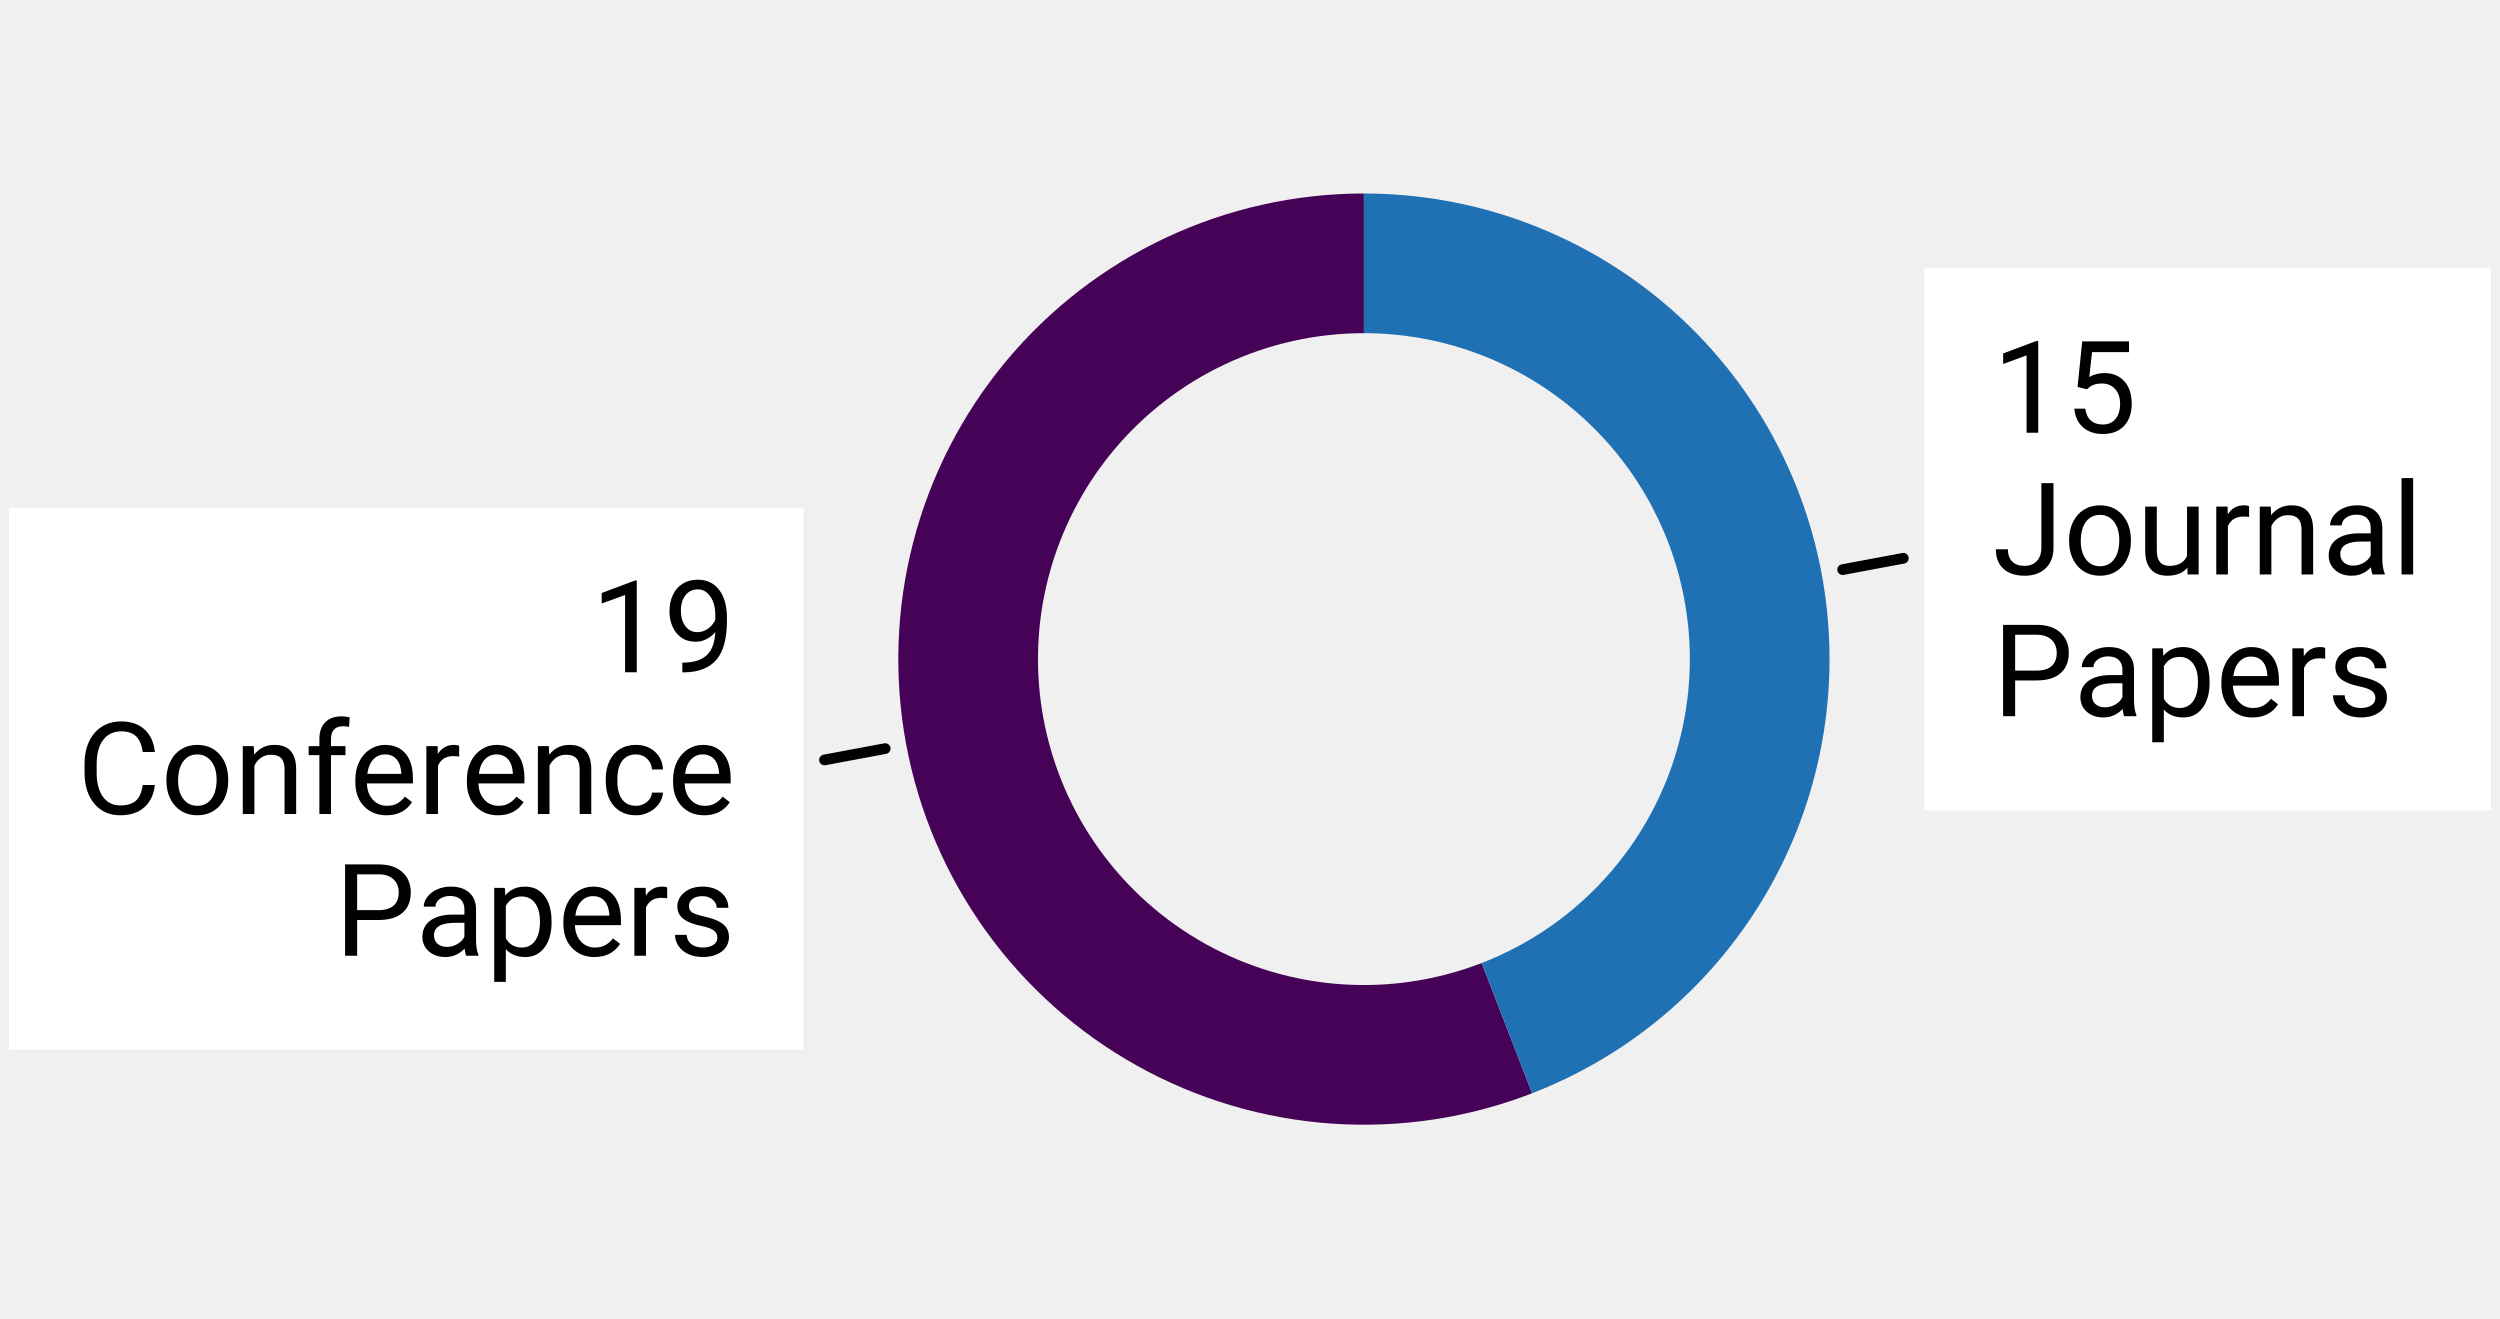
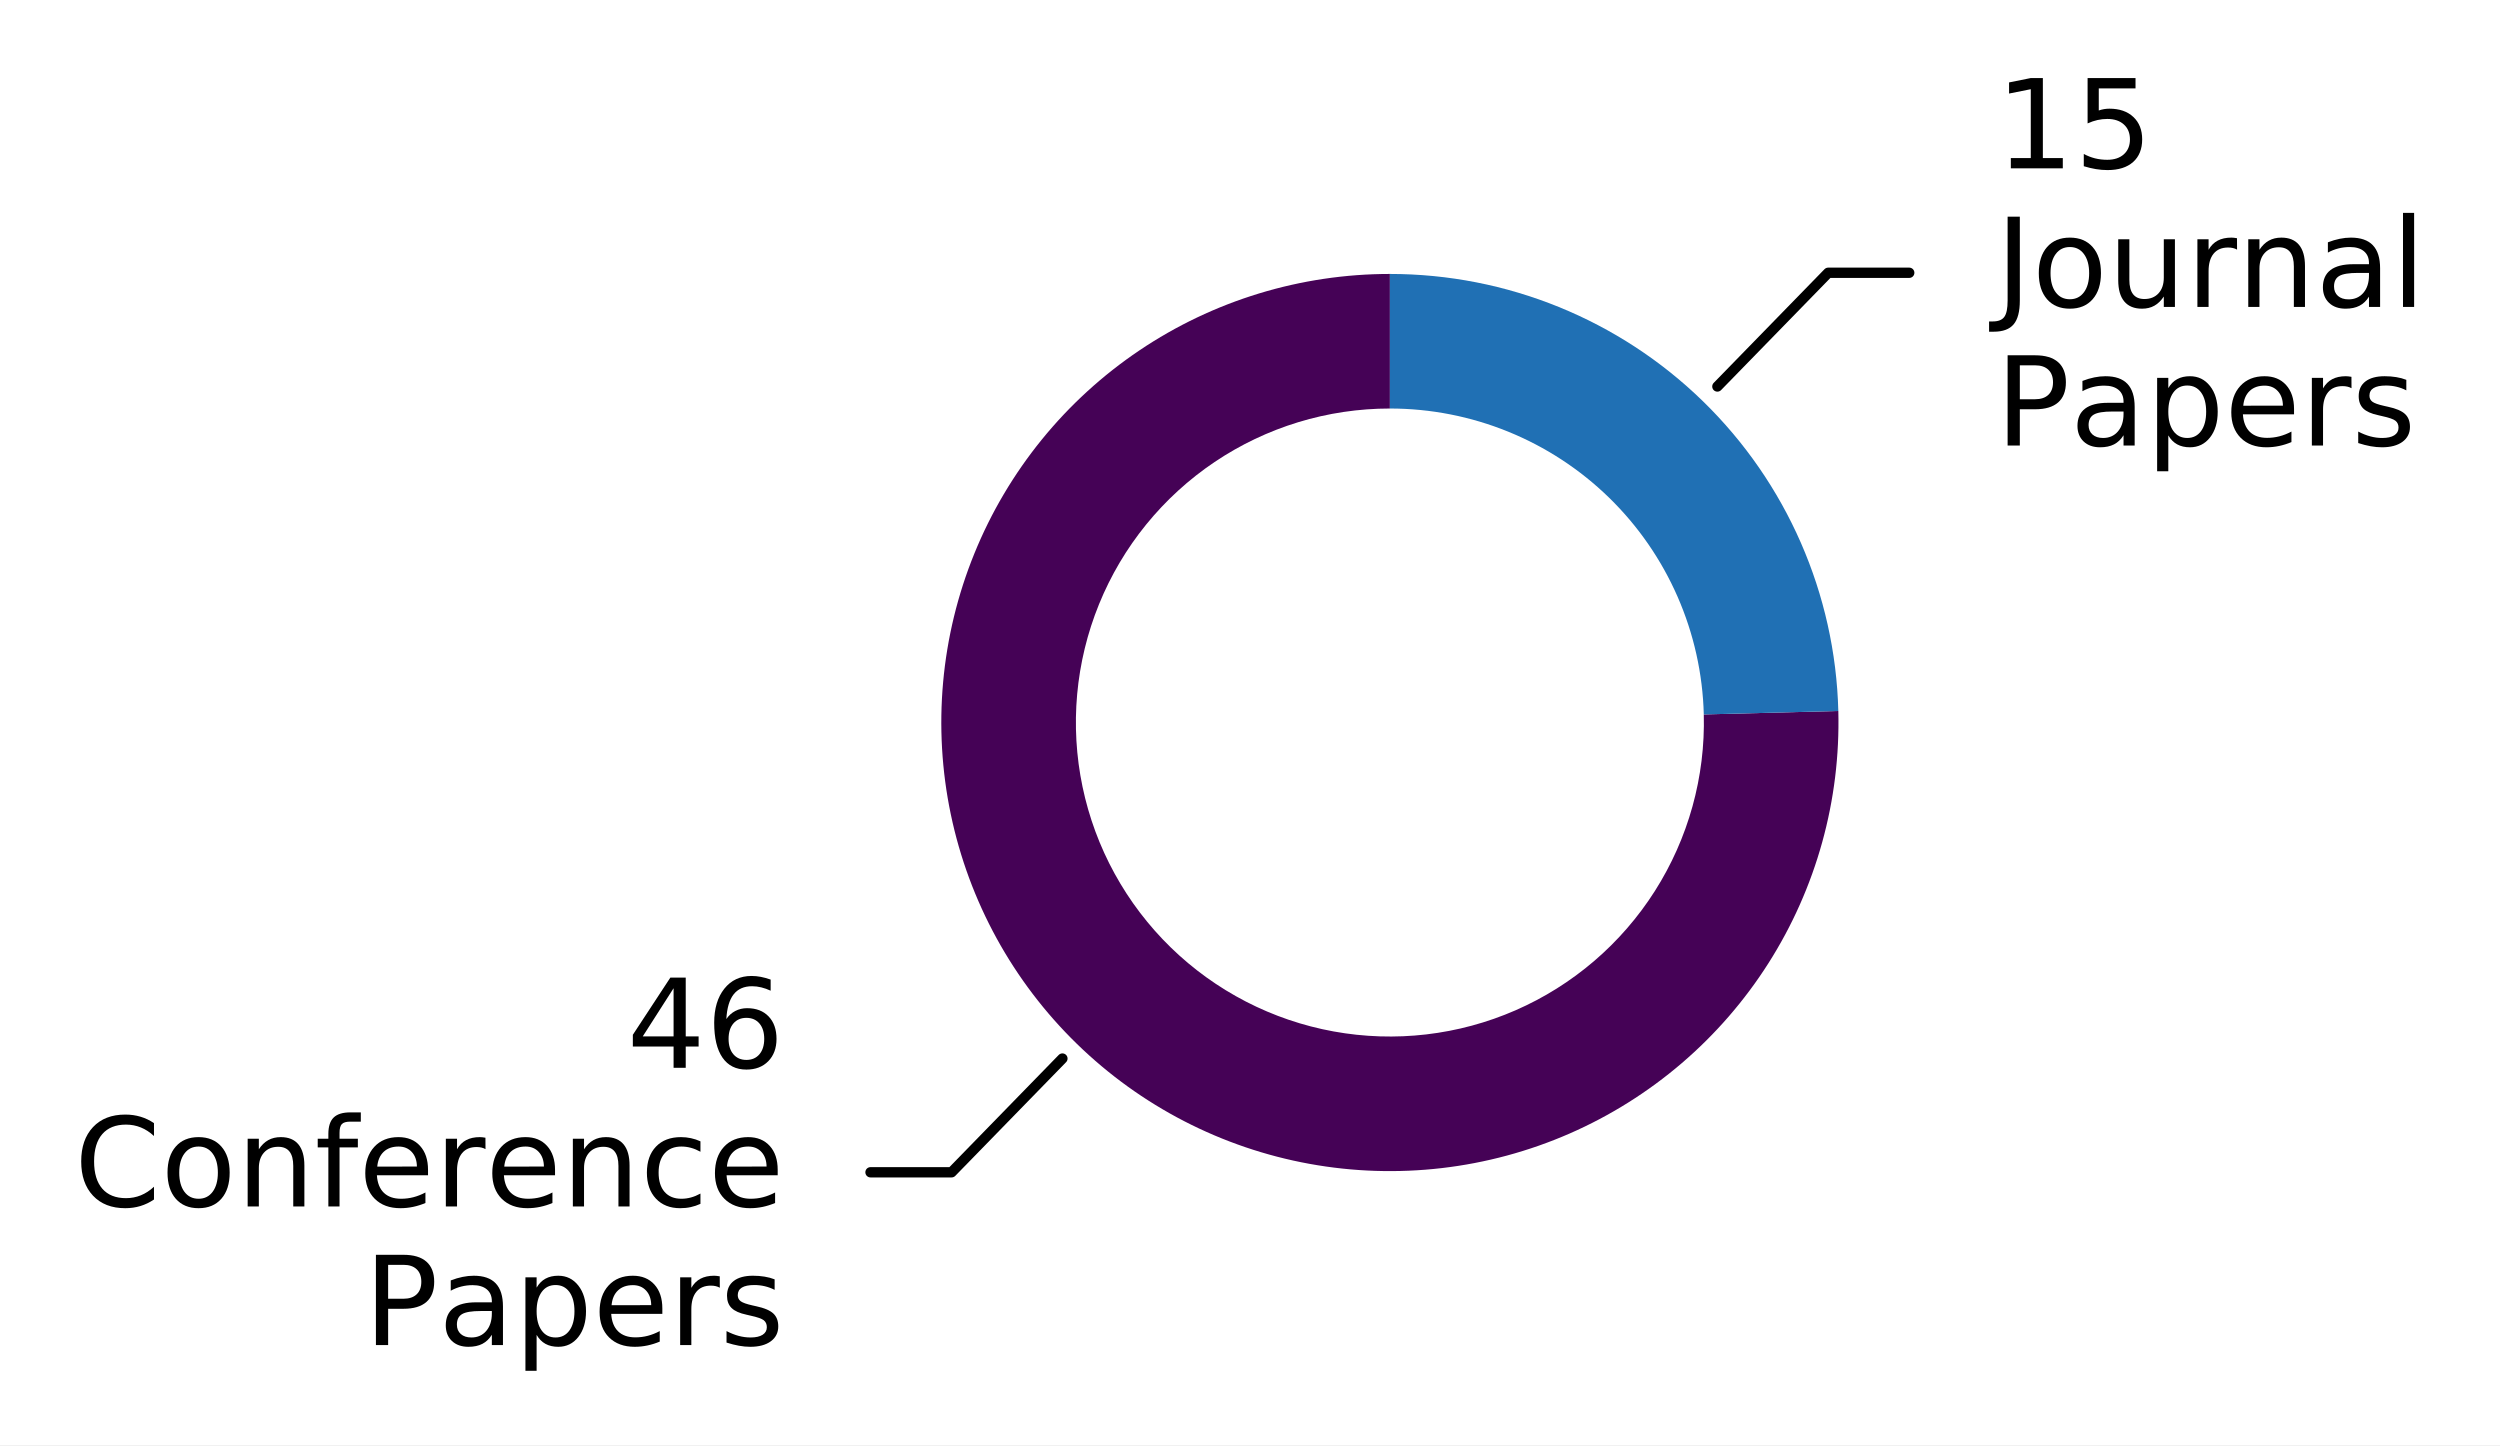
- <svg xmlns="http://www.w3.org/2000/svg" xmlns:xlink="http://www.w3.org/1999/xlink" height="123.12pt" version="1.1" viewBox="0 0 233.497 123.12" width="233.497pt">
+ <svg xmlns="http://www.w3.org/2000/svg" xmlns:xlink="http://www.w3.org/1999/xlink" height="140.092pt" version="1.1" viewBox="0 0 242.364 140.092" width="242.364pt">
  <defs>
-     <style type="text/css">*{stroke-linecap:butt;stroke-linejoin:round;}</style>
+     <style type="text/css">
+ *{stroke-linecap:butt;stroke-linejoin:round;}
+   </style>
  </defs>
  <g id="figure_1">
    <g id="patch_1">
-       <path d="M 0 123.12  L 233.497 123.12  L 233.497 0  L 0 0  z " style="fill:none;" />
+       <path d="M 0 140.092  L 242.364 140.092  L 242.364 0  L 0 0  z " style="fill:#ffffff;" />
    </g>
    <g id="axes_1">
      <g id="patch_2">
-         <path d="M 77.007 70.978  L 82.676 69.918  " style="fill:none;stroke:#000000;stroke-linecap:round;" />
+         <path d="M 84.392 113.648  L 92.251 113.648  L 102.996 102.622  " style="fill:none;stroke:#000000;stroke-linecap:round;" />
      </g>
      <g id="text_1">
        <g id="patch_3">
-           <path d="M 1.2 97.704  L 74.679 97.704  L 74.679 47.791  L 1.2 47.791  z " style="fill:#ffffff;stroke:#ffffff;stroke-linejoin:miter;stroke-width:0.72;" />
+           <path d="M 1.2 138.892  L 82.035 138.892  L 82.035 88.403  L 1.2 88.403  z " style="fill:#ffffff;stroke:#ffffff;stroke-linejoin:miter;stroke-width:0.72;" />
        </g>
-         <g transform="translate(55.20188 62.79101)scale(0.12 -0.12)">
-           <defs>
-             <path d="M 35.594 0  L 26.516 0  L 26.516 60.203  L 8.297 53.516  L 8.297 61.719  L 34.188 71.438  L 35.594 71.438  z " id="Roboto-Regular-49" />
-             <path d="M 40.531 31.25  Q 37.703 27.875 33.766 25.828  Q 29.828 23.781 25.141 23.781  Q 19 23.781 14.422 26.797  Q 9.859 29.828 7.375 35.328  Q 4.891 40.828 4.891 47.469  Q 4.891 54.594 7.594 60.297  Q 10.297 66.016 15.281 69.047  Q 20.266 72.078 26.906 72.078  Q 37.453 72.078 43.531 64.188  Q 49.609 56.297 49.609 42.672  L 49.609 40.047  Q 49.609 19.281 41.406 9.734  Q 33.203 0.203 16.656 -0.047  L 14.891 -0.047  L 14.891 7.562  L 16.797 7.562  Q 27.984 7.766 33.984 13.406  Q 39.984 19.047 40.531 31.25  z M 26.609 31.25  Q 31.156 31.25 34.984 34.031  Q 38.812 36.812 40.578 40.922  L 40.578 44.531  Q 40.578 53.422 36.719 58.984  Q 32.859 64.547 26.953 64.547  Q 21 64.547 17.375 59.984  Q 13.766 55.422 13.766 47.953  Q 13.766 40.672 17.25 35.953  Q 20.75 31.25 26.609 31.25  z " id="Roboto-Regular-57" />
-           </defs>
-           <use xlink:href="#Roboto-Regular-49" />
-           <use x="56.152" xlink:href="#Roboto-Regular-57" />
+         <defs>
+           <path d="M 37.797 64.312  L 12.891 25.391  L 37.797 25.391  z M 35.203 72.906  L 47.609 72.906  L 47.609 25.391  L 58.016 25.391  L 58.016 17.188  L 47.609 17.188  L 47.609 0  L 37.797 0  L 37.797 17.188  L 4.891 17.188  L 4.891 26.703  z " id="DejaVuSans-52" />
+           <path d="M 33.016 40.375  Q 26.375 40.375 22.484 35.828  Q 18.609 31.297 18.609 23.391  Q 18.609 15.531 22.484 10.953  Q 26.375 6.391 33.016 6.391  Q 39.656 6.391 43.531 10.953  Q 47.406 15.531 47.406 23.391  Q 47.406 31.297 43.531 35.828  Q 39.656 40.375 33.016 40.375  z M 52.594 71.297  L 52.594 62.312  Q 48.875 64.062 45.094 64.984  Q 41.312 65.922 37.594 65.922  Q 27.828 65.922 22.672 59.328  Q 17.531 52.734 16.797 39.406  Q 19.672 43.656 24.016 45.922  Q 28.375 48.188 33.594 48.188  Q 44.578 48.188 50.953 41.516  Q 57.328 34.859 57.328 23.391  Q 57.328 12.156 50.688 5.359  Q 44.047 -1.422 33.016 -1.422  Q 20.359 -1.422 13.672 8.266  Q 6.984 17.969 6.984 36.375  Q 6.984 53.656 15.188 63.938  Q 23.391 74.219 37.203 74.219  Q 40.922 74.219 44.703 73.484  Q 48.484 72.75 52.594 71.297  z " id="DejaVuSans-54" />
+         </defs>
+         <g transform="translate(60.765 103.5214)scale(0.12 -0.12)">
+           <use xlink:href="#DejaVuSans-52" />
+           <use x="63.623" xlink:href="#DejaVuSans-54" />
        </g>
-         <g transform="translate(7.2 76.02851)scale(0.12 -0.12)">
-           <defs>
-             <path d="M 60.547 22.562  Q 59.234 11.281 52.219 5.141  Q 45.219 -0.984 33.594 -0.984  Q 21 -0.984 13.406 8.047  Q 5.812 17.094 5.812 32.234  L 5.812 39.062  Q 5.812 48.969 9.344 56.484  Q 12.891 64.016 19.375 68.047  Q 25.875 72.078 34.422 72.078  Q 45.75 72.078 52.578 65.75  Q 59.422 59.422 60.547 48.25  L 51.125 48.25  Q 49.906 56.734 45.828 60.547  Q 41.75 64.359 34.422 64.359  Q 25.438 64.359 20.328 57.719  Q 15.234 51.078 15.234 38.812  L 15.234 31.938  Q 15.234 20.359 20.062 13.516  Q 24.906 6.688 33.594 6.688  Q 41.406 6.688 45.578 10.219  Q 49.75 13.766 51.125 22.562  z " id="Roboto-Regular-67" />
-             <path d="M 4.438 26.906  Q 4.438 34.672 7.484 40.875  Q 10.547 47.078 15.984 50.438  Q 21.438 53.812 28.422 53.812  Q 39.203 53.812 45.875 46.344  Q 52.547 38.875 52.547 26.469  L 52.547 25.828  Q 52.547 18.109 49.578 11.984  Q 46.625 5.859 41.125 2.438  Q 35.641 -0.984 28.516 -0.984  Q 17.781 -0.984 11.109 6.484  Q 4.438 13.969 4.438 26.266  z M 13.531 25.828  Q 13.531 17.047 17.609 11.719  Q 21.688 6.391 28.516 6.391  Q 35.406 6.391 39.453 11.781  Q 43.5 17.188 43.5 26.906  Q 43.5 35.594 39.375 40.984  Q 35.25 46.391 28.422 46.391  Q 21.734 46.391 17.625 41.062  Q 13.531 35.75 13.531 25.828  z " id="Roboto-Regular-111" />
-             <path d="M 15.375 52.828  L 15.672 46.188  Q 21.734 53.812 31.5 53.812  Q 48.25 53.812 48.391 34.906  L 48.391 0  L 39.359 0  L 39.359 34.969  Q 39.312 40.672 36.75 43.406  Q 34.188 46.141 28.766 46.141  Q 24.359 46.141 21.031 43.797  Q 17.719 41.453 15.875 37.641  L 15.875 0  L 6.844 0  L 6.844 52.828  z " id="Roboto-Regular-110" />
-             <path d="M 11.281 0  L 11.281 45.844  L 2.938 45.844  L 2.938 52.828  L 11.281 52.828  L 11.281 58.25  Q 11.281 66.75 15.812 71.391  Q 20.359 76.031 28.656 76.031  Q 31.781 76.031 34.859 75.203  L 34.375 67.875  Q 32.078 68.312 29.5 68.312  Q 25.094 68.312 22.703 65.75  Q 20.312 63.188 20.312 58.406  L 20.312 52.828  L 31.594 52.828  L 31.594 45.844  L 20.312 45.844  L 20.312 0  z " id="Roboto-Regular-102" />
-             <path d="M 28.766 -0.984  Q 18.016 -0.984 11.281 6.078  Q 4.547 13.141 4.547 24.953  L 4.547 26.609  Q 4.547 34.469 7.547 40.641  Q 10.547 46.828 15.938 50.312  Q 21.344 53.812 27.641 53.812  Q 37.938 53.812 43.641 47.016  Q 49.359 40.234 49.359 27.594  L 49.359 23.828  L 13.578 23.828  Q 13.766 16.016 18.141 11.203  Q 22.516 6.391 29.25 6.391  Q 34.031 6.391 37.344 8.344  Q 40.672 10.297 43.172 13.531  L 48.688 9.234  Q 42.047 -0.984 28.766 -0.984  z M 27.641 46.391  Q 22.172 46.391 18.453 42.406  Q 14.75 38.422 13.875 31.25  L 40.328 31.25  L 40.328 31.938  Q 39.938 38.812 36.609 42.594  Q 33.297 46.391 27.641 46.391  z " id="Roboto-Regular-101" />
-             <path d="M 32.375 44.734  Q 30.328 45.062 27.938 45.062  Q 19.047 45.062 15.875 37.5  L 15.875 0  L 6.844 0  L 6.844 52.828  L 15.625 52.828  L 15.766 46.734  Q 20.219 53.812 28.375 53.812  Q 31 53.812 32.375 53.125  z " id="Roboto-Regular-114" />
-             <path d="M 28.031 6.391  Q 32.859 6.391 36.469 9.312  Q 40.094 12.25 40.484 16.656  L 49.031 16.656  Q 48.781 12.109 45.891 8  Q 43.016 3.906 38.203 1.453  Q 33.406 -0.984 28.031 -0.984  Q 17.234 -0.984 10.859 6.219  Q 4.5 13.422 4.5 25.922  L 4.5 27.438  Q 4.5 35.156 7.328 41.156  Q 10.156 47.172 15.453 50.484  Q 20.75 53.812 27.984 53.812  Q 36.859 53.812 42.75 48.484  Q 48.641 43.172 49.031 34.672  L 40.484 34.672  Q 40.094 39.797 36.594 43.094  Q 33.109 46.391 27.984 46.391  Q 21.094 46.391 17.312 41.422  Q 13.531 36.469 13.531 27.094  L 13.531 25.391  Q 13.531 16.266 17.281 11.328  Q 21.047 6.391 28.031 6.391  z " id="Roboto-Regular-99" />
-           </defs>
-           <use xlink:href="#Roboto-Regular-67" />
-           <use x="65.088" xlink:href="#Roboto-Regular-111" />
-           <use x="122.119" xlink:href="#Roboto-Regular-110" />
-           <use x="177.295" xlink:href="#Roboto-Regular-102" />
-           <use x="212.012" xlink:href="#Roboto-Regular-101" />
-           <use x="264.99" xlink:href="#Roboto-Regular-114" />
-           <use x="298.828" xlink:href="#Roboto-Regular-101" />
-           <use x="351.807" xlink:href="#Roboto-Regular-110" />
-           <use x="406.982" xlink:href="#Roboto-Regular-99" />
-           <use x="459.326" xlink:href="#Roboto-Regular-101" />
+         <defs>
+           <path d="M 64.406 67.281  L 64.406 56.891  Q 59.422 61.531 53.781 63.812  Q 48.141 66.109 41.797 66.109  Q 29.297 66.109 22.656 58.469  Q 16.016 50.828 16.016 36.375  Q 16.016 21.969 22.656 14.328  Q 29.297 6.688 41.797 6.688  Q 48.141 6.688 53.781 8.984  Q 59.422 11.281 64.406 15.922  L 64.406 5.609  Q 59.234 2.094 53.438 0.328  Q 47.656 -1.422 41.219 -1.422  Q 24.656 -1.422 15.125 8.703  Q 5.609 18.844 5.609 36.375  Q 5.609 53.953 15.125 64.078  Q 24.656 74.219 41.219 74.219  Q 47.75 74.219 53.531 72.484  Q 59.328 70.75 64.406 67.281  z " id="DejaVuSans-67" />
+           <path d="M 30.609 48.391  Q 23.391 48.391 19.188 42.75  Q 14.984 37.109 14.984 27.297  Q 14.984 17.484 19.156 11.844  Q 23.344 6.203 30.609 6.203  Q 37.797 6.203 41.984 11.859  Q 46.188 17.531 46.188 27.297  Q 46.188 37.016 41.984 42.703  Q 37.797 48.391 30.609 48.391  z M 30.609 56  Q 42.328 56 49.016 48.375  Q 55.719 40.766 55.719 27.297  Q 55.719 13.875 49.016 6.219  Q 42.328 -1.422 30.609 -1.422  Q 18.844 -1.422 12.172 6.219  Q 5.516 13.875 5.516 27.297  Q 5.516 40.766 12.172 48.375  Q 18.844 56 30.609 56  z " id="DejaVuSans-111" />
+           <path d="M 54.891 33.016  L 54.891 0  L 45.906 0  L 45.906 32.719  Q 45.906 40.484 42.875 44.328  Q 39.844 48.188 33.797 48.188  Q 26.516 48.188 22.312 43.547  Q 18.109 38.922 18.109 30.906  L 18.109 0  L 9.078 0  L 9.078 54.688  L 18.109 54.688  L 18.109 46.188  Q 21.344 51.125 25.703 53.562  Q 30.078 56 35.797 56  Q 45.219 56 50.047 50.172  Q 54.891 44.344 54.891 33.016  z " id="DejaVuSans-110" />
+           <path d="M 37.109 75.984  L 37.109 68.5  L 28.516 68.5  Q 23.688 68.5 21.797 66.547  Q 19.922 64.594 19.922 59.516  L 19.922 54.688  L 34.719 54.688  L 34.719 47.703  L 19.922 47.703  L 19.922 0  L 10.891 0  L 10.891 47.703  L 2.297 47.703  L 2.297 54.688  L 10.891 54.688  L 10.891 58.5  Q 10.891 67.625 15.141 71.797  Q 19.391 75.984 28.609 75.984  z " id="DejaVuSans-102" />
+           <path d="M 56.203 29.594  L 56.203 25.203  L 14.891 25.203  Q 15.484 15.922 20.484 11.062  Q 25.484 6.203 34.422 6.203  Q 39.594 6.203 44.453 7.469  Q 49.312 8.734 54.109 11.281  L 54.109 2.781  Q 49.266 0.734 44.188 -0.344  Q 39.109 -1.422 33.891 -1.422  Q 20.797 -1.422 13.156 6.188  Q 5.516 13.812 5.516 26.812  Q 5.516 40.234 12.766 48.109  Q 20.016 56 32.328 56  Q 43.359 56 49.781 48.891  Q 56.203 41.797 56.203 29.594  z M 47.219 32.234  Q 47.125 39.594 43.094 43.984  Q 39.062 48.391 32.422 48.391  Q 24.906 48.391 20.391 44.141  Q 15.875 39.891 15.188 32.172  z " id="DejaVuSans-101" />
+           <path d="M 41.109 46.297  Q 39.594 47.172 37.812 47.578  Q 36.031 48 33.891 48  Q 26.266 48 22.188 43.047  Q 18.109 38.094 18.109 28.812  L 18.109 0  L 9.078 0  L 9.078 54.688  L 18.109 54.688  L 18.109 46.188  Q 20.953 51.172 25.484 53.578  Q 30.031 56 36.531 56  Q 37.453 56 38.578 55.875  Q 39.703 55.766 41.062 55.516  z " id="DejaVuSans-114" />
+           <path d="M 48.781 52.594  L 48.781 44.188  Q 44.969 46.297 41.141 47.344  Q 37.312 48.391 33.406 48.391  Q 24.656 48.391 19.812 42.844  Q 14.984 37.312 14.984 27.297  Q 14.984 17.281 19.812 11.734  Q 24.656 6.203 33.406 6.203  Q 37.312 6.203 41.141 7.25  Q 44.969 8.297 48.781 10.406  L 48.781 2.094  Q 45.016 0.344 40.984 -0.531  Q 36.969 -1.422 32.422 -1.422  Q 20.062 -1.422 12.781 6.344  Q 5.516 14.109 5.516 27.297  Q 5.516 40.672 12.859 48.328  Q 20.219 56 33.016 56  Q 37.156 56 41.109 55.141  Q 45.062 54.297 48.781 52.594  z " id="DejaVuSans-99" />
+         </defs>
+         <g transform="translate(7.2 116.9588)scale(0.12 -0.12)">
+           <use xlink:href="#DejaVuSans-67" />
+           <use x="69.824" xlink:href="#DejaVuSans-111" />
+           <use x="131.006" xlink:href="#DejaVuSans-110" />
+           <use x="194.385" xlink:href="#DejaVuSans-102" />
+           <use x="229.59" xlink:href="#DejaVuSans-101" />
+           <use x="291.113" xlink:href="#DejaVuSans-114" />
+           <use x="332.195" xlink:href="#DejaVuSans-101" />
+           <use x="393.719" xlink:href="#DejaVuSans-110" />
+           <use x="457.098" xlink:href="#DejaVuSans-99" />
+           <use x="512.078" xlink:href="#DejaVuSans-101" />
        </g>
-         <g transform="translate(31.24125 89.26601)scale(0.12 -0.12)">
-           <defs>
-             <path d="M 17.625 27.828  L 17.625 0  L 8.25 0  L 8.25 71.094  L 34.469 71.094  Q 46.141 71.094 52.75 65.141  Q 59.375 59.188 59.375 49.359  Q 59.375 39.016 52.906 33.422  Q 46.438 27.828 34.375 27.828  z M 17.625 35.5  L 34.469 35.5  Q 42 35.5 46 39.031  Q 50 42.578 50 49.266  Q 50 55.609 46 59.422  Q 42 63.234 35.016 63.375  L 17.625 63.375  z " id="Roboto-Regular-80" />
-             <path d="M 39.453 0  Q 38.672 1.562 38.188 5.562  Q 31.891 -0.984 23.141 -0.984  Q 15.328 -0.984 10.328 3.438  Q 5.328 7.859 5.328 14.656  Q 5.328 22.906 11.594 27.469  Q 17.875 32.031 29.25 32.031  L 38.031 32.031  L 38.031 36.188  Q 38.031 40.922 35.203 43.719  Q 32.375 46.531 26.859 46.531  Q 22.016 46.531 18.75 44.094  Q 15.484 41.656 15.484 38.188  L 6.391 38.188  Q 6.391 42.141 9.203 45.828  Q 12.016 49.516 16.812 51.656  Q 21.625 53.812 27.391 53.812  Q 36.531 53.812 41.703 49.234  Q 46.875 44.672 47.078 36.672  L 47.078 12.359  Q 47.078 5.078 48.922 0.781  L 48.922 0  z M 24.469 6.891  Q 28.719 6.891 32.516 9.078  Q 36.328 11.281 38.031 14.797  L 38.031 25.641  L 30.953 25.641  Q 14.359 25.641 14.359 15.922  Q 14.359 11.672 17.188 9.281  Q 20.016 6.891 24.469 6.891  z " id="Roboto-Regular-97" />
-             <path d="M 51.469 25.828  Q 51.469 13.766 45.953 6.391  Q 40.438 -0.984 31 -0.984  Q 21.391 -0.984 15.875 5.125  L 15.875 -20.312  L 6.844 -20.312  L 6.844 52.828  L 15.094 52.828  L 15.531 46.969  Q 21.047 53.812 30.859 53.812  Q 40.375 53.812 45.922 46.625  Q 51.469 39.453 51.469 26.656  z M 42.438 26.859  Q 42.438 35.797 38.625 40.969  Q 34.812 46.141 28.172 46.141  Q 19.969 46.141 15.875 38.875  L 15.875 13.625  Q 19.922 6.391 28.266 6.391  Q 34.766 6.391 38.594 11.547  Q 42.438 16.703 42.438 26.859  z " id="Roboto-Regular-112" />
-             <path d="M 37.594 14.016  Q 37.594 17.672 34.828 19.703  Q 32.078 21.734 25.219 23.188  Q 18.359 24.656 14.328 26.703  Q 10.297 28.766 8.375 31.594  Q 6.453 34.422 6.453 38.328  Q 6.453 44.828 11.938 49.312  Q 17.438 53.812 25.984 53.812  Q 34.969 53.812 40.547 49.172  Q 46.141 44.531 46.141 37.312  L 37.062 37.312  Q 37.062 41.016 33.906 43.703  Q 30.766 46.391 25.984 46.391  Q 21.047 46.391 18.266 44.234  Q 15.484 42.094 15.484 38.625  Q 15.484 35.359 18.062 33.688  Q 20.656 32.031 27.422 30.516  Q 34.188 29 38.375 26.906  Q 42.578 24.812 44.594 21.844  Q 46.625 18.891 46.625 14.656  Q 46.625 7.562 40.953 3.281  Q 35.297 -0.984 26.266 -0.984  Q 19.922 -0.984 15.031 1.266  Q 10.156 3.516 7.391 7.547  Q 4.641 11.578 4.641 16.266  L 13.672 16.266  Q 13.922 11.719 17.312 9.047  Q 20.703 6.391 26.266 6.391  Q 31.391 6.391 34.484 8.469  Q 37.594 10.547 37.594 14.016  z " id="Roboto-Regular-115" />
-           </defs>
-           <use xlink:href="#Roboto-Regular-80" />
-           <use x="63.086" xlink:href="#Roboto-Regular-97" />
-           <use x="117.48" xlink:href="#Roboto-Regular-112" />
-           <use x="173.584" xlink:href="#Roboto-Regular-101" />
-           <use x="226.562" xlink:href="#Roboto-Regular-114" />
-           <use x="260.4" xlink:href="#Roboto-Regular-115" />
+         <defs>
+           <path d="M 19.672 64.797  L 19.672 37.406  L 32.078 37.406  Q 38.969 37.406 42.719 40.969  Q 46.484 44.531 46.484 51.125  Q 46.484 57.672 42.719 61.234  Q 38.969 64.797 32.078 64.797  z M 9.812 72.906  L 32.078 72.906  Q 44.344 72.906 50.609 67.359  Q 56.891 61.812 56.891 51.125  Q 56.891 40.328 50.609 34.812  Q 44.344 29.297 32.078 29.297  L 19.672 29.297  L 19.672 0  L 9.812 0  z " id="DejaVuSans-80" />
+           <path d="M 34.281 27.484  Q 23.391 27.484 19.188 25  Q 14.984 22.516 14.984 16.5  Q 14.984 11.719 18.141 8.906  Q 21.297 6.109 26.703 6.109  Q 34.188 6.109 38.703 11.406  Q 43.219 16.703 43.219 25.484  L 43.219 27.484  z M 52.203 31.203  L 52.203 0  L 43.219 0  L 43.219 8.297  Q 40.141 3.328 35.547 0.953  Q 30.953 -1.422 24.312 -1.422  Q 15.922 -1.422 10.953 3.297  Q 6 8.016 6 15.922  Q 6 25.141 12.172 29.828  Q 18.359 34.516 30.609 34.516  L 43.219 34.516  L 43.219 35.406  Q 43.219 41.609 39.141 45  Q 35.062 48.391 27.688 48.391  Q 23 48.391 18.547 47.266  Q 14.109 46.141 10.016 43.891  L 10.016 52.203  Q 14.938 54.109 19.578 55.047  Q 24.219 56 28.609 56  Q 40.484 56 46.344 49.844  Q 52.203 43.703 52.203 31.203  z " id="DejaVuSans-97" />
+           <path d="M 18.109 8.203  L 18.109 -20.797  L 9.078 -20.797  L 9.078 54.688  L 18.109 54.688  L 18.109 46.391  Q 20.953 51.266 25.266 53.625  Q 29.594 56 35.594 56  Q 45.562 56 51.781 48.094  Q 58.016 40.188 58.016 27.297  Q 58.016 14.406 51.781 6.484  Q 45.562 -1.422 35.594 -1.422  Q 29.594 -1.422 25.266 0.953  Q 20.953 3.328 18.109 8.203  z M 48.688 27.297  Q 48.688 37.203 44.609 42.844  Q 40.531 48.484 33.406 48.484  Q 26.266 48.484 22.188 42.844  Q 18.109 37.203 18.109 27.297  Q 18.109 17.391 22.188 11.75  Q 26.266 6.109 33.406 6.109  Q 40.531 6.109 44.609 11.75  Q 48.688 17.391 48.688 27.297  z " id="DejaVuSans-112" />
+           <path d="M 44.281 53.078  L 44.281 44.578  Q 40.484 46.531 36.375 47.5  Q 32.281 48.484 27.875 48.484  Q 21.188 48.484 17.844 46.438  Q 14.5 44.391 14.5 40.281  Q 14.5 37.156 16.891 35.375  Q 19.281 33.594 26.516 31.984  L 29.594 31.297  Q 39.156 29.25 43.188 25.516  Q 47.219 21.781 47.219 15.094  Q 47.219 7.469 41.188 3.016  Q 35.156 -1.422 24.609 -1.422  Q 20.219 -1.422 15.453 -0.562  Q 10.688 0.297 5.422 2  L 5.422 11.281  Q 10.406 8.688 15.234 7.391  Q 20.062 6.109 24.812 6.109  Q 31.156 6.109 34.562 8.281  Q 37.984 10.453 37.984 14.406  Q 37.984 18.062 35.516 20.016  Q 33.062 21.969 24.703 23.781  L 21.578 24.516  Q 13.234 26.266 9.516 29.906  Q 5.812 33.547 5.812 39.891  Q 5.812 47.609 11.281 51.797  Q 16.75 56 26.812 56  Q 31.781 56 36.172 55.266  Q 40.578 54.547 44.281 53.078  z " id="DejaVuSans-115" />
+         </defs>
+         <g transform="translate(35.26687 130.3961)scale(0.12 -0.12)">
+           <use xlink:href="#DejaVuSans-80" />
+           <use x="60.24" xlink:href="#DejaVuSans-97" />
+           <use x="121.52" xlink:href="#DejaVuSans-112" />
+           <use x="184.996" xlink:href="#DejaVuSans-101" />
+           <use x="246.52" xlink:href="#DejaVuSans-114" />
+           <use x="287.633" xlink:href="#DejaVuSans-115" />
        </g>
      </g>
      <g id="patch_4">
-         <path d="M 177.77 52.142  L 172.1 53.202  " style="fill:none;stroke:#000000;stroke-linecap:round;" />
+         <path d="M 185.092 26.444  L 177.237 26.444  L 166.492 37.469  " style="fill:none;stroke:#000000;stroke-linecap:round;" />
      </g>
      <g id="text_2">
        <g id="patch_5">
-           <path d="M 180.097 75.329  L 232.297 75.329  L 232.297 25.416  L 180.097 25.416  z " style="fill:#ffffff;stroke:#ffffff;stroke-linejoin:miter;stroke-width:0.72;" />
+           <path d="M 187.453 51.688  L 241.164 51.688  L 241.164 1.2  L 187.453 1.2  z " style="fill:#ffffff;stroke:#ffffff;stroke-linejoin:miter;stroke-width:0.72;" />
        </g>
-         <g transform="translate(186.097 40.41649)scale(0.12 -0.12)">
-           <defs>
-             <path d="M 10.062 35.641  L 13.672 71.094  L 50.094 71.094  L 50.094 62.75  L 21.344 62.75  L 19.188 43.359  Q 24.422 46.438 31.062 46.438  Q 40.766 46.438 46.484 40.016  Q 52.203 33.594 52.203 22.656  Q 52.203 11.672 46.266 5.344  Q 40.328 -0.984 29.688 -0.984  Q 20.266 -0.984 14.297 4.234  Q 8.344 9.469 7.516 18.703  L 16.062 18.703  Q 16.891 12.594 20.406 9.484  Q 23.922 6.391 29.688 6.391  Q 35.984 6.391 39.578 10.688  Q 43.172 14.984 43.172 22.562  Q 43.172 29.688 39.281 34  Q 35.406 38.328 28.953 38.328  Q 23.047 38.328 19.672 35.75  L 17.281 33.797  z " id="Roboto-Regular-53" />
-           </defs>
-           <use xlink:href="#Roboto-Regular-49" />
-           <use x="56.152" xlink:href="#Roboto-Regular-53" />
+         <defs>
+           <path d="M 12.406 8.297  L 28.516 8.297  L 28.516 63.922  L 10.984 60.406  L 10.984 69.391  L 28.422 72.906  L 38.281 72.906  L 38.281 8.297  L 54.391 8.297  L 54.391 0  L 12.406 0  z " id="DejaVuSans-49" />
+           <path d="M 10.797 72.906  L 49.516 72.906  L 49.516 64.594  L 19.828 64.594  L 19.828 46.734  Q 21.969 47.469 24.109 47.828  Q 26.266 48.188 28.422 48.188  Q 40.625 48.188 47.75 41.5  Q 54.891 34.812 54.891 23.391  Q 54.891 11.625 47.562 5.094  Q 40.234 -1.422 26.906 -1.422  Q 22.312 -1.422 17.547 -0.641  Q 12.797 0.141 7.719 1.703  L 7.719 11.625  Q 12.109 9.234 16.797 8.062  Q 21.484 6.891 26.703 6.891  Q 35.156 6.891 40.078 11.328  Q 45.016 15.766 45.016 23.391  Q 45.016 31 40.078 35.438  Q 35.156 39.891 26.703 39.891  Q 22.75 39.891 18.812 39.016  Q 14.891 38.141 10.797 36.281  z " id="DejaVuSans-53" />
+         </defs>
+         <g transform="translate(193.4526 16.31812)scale(0.12 -0.12)">
+           <use xlink:href="#DejaVuSans-49" />
+           <use x="63.623" xlink:href="#DejaVuSans-53" />
        </g>
-         <g transform="translate(186.097 53.65399)scale(0.12 -0.12)">
-           <defs>
-             <path d="M 38.031 71.094  L 47.469 71.094  L 47.469 20.75  Q 47.469 10.547 41.328 4.781  Q 35.203 -0.984 25 -0.984  Q 14.406 -0.984 8.5 4.438  Q 2.594 9.859 2.594 19.625  L 11.969 19.625  Q 11.969 13.531 15.312 10.109  Q 18.656 6.688 25 6.688  Q 30.812 6.688 34.391 10.344  Q 37.984 14.016 38.031 20.609  z " id="Roboto-Regular-74" />
-             <path d="M 39.453 5.219  Q 34.188 -0.984 23.969 -0.984  Q 15.531 -0.984 11.109 3.922  Q 6.688 8.844 6.641 18.453  L 6.641 52.828  L 15.672 52.828  L 15.672 18.703  Q 15.672 6.688 25.438 6.688  Q 35.797 6.688 39.203 14.406  L 39.203 52.828  L 48.25 52.828  L 48.25 0  L 39.656 0  z " id="Roboto-Regular-117" />
-             <path d="M 16.656 0  L 7.625 0  L 7.625 75  L 16.656 75  z " id="Roboto-Regular-108" />
-           </defs>
-           <use xlink:href="#Roboto-Regular-74" />
-           <use x="55.176" xlink:href="#Roboto-Regular-111" />
-           <use x="112.207" xlink:href="#Roboto-Regular-117" />
-           <use x="167.334" xlink:href="#Roboto-Regular-114" />
-           <use x="201.172" xlink:href="#Roboto-Regular-110" />
-           <use x="256.348" xlink:href="#Roboto-Regular-97" />
-           <use x="310.742" xlink:href="#Roboto-Regular-108" />
+         <defs>
+           <path d="M 9.812 72.906  L 19.672 72.906  L 19.672 5.078  Q 19.672 -8.109 14.672 -14.062  Q 9.672 -20.016 -1.422 -20.016  L -5.172 -20.016  L -5.172 -11.719  L -2.094 -11.719  Q 4.438 -11.719 7.125 -8.047  Q 9.812 -4.391 9.812 5.078  z " id="DejaVuSans-74" />
+           <path d="M 8.5 21.578  L 8.5 54.688  L 17.484 54.688  L 17.484 21.922  Q 17.484 14.156 20.5 10.266  Q 23.531 6.391 29.594 6.391  Q 36.859 6.391 41.078 11.031  Q 45.312 15.672 45.312 23.688  L 45.312 54.688  L 54.297 54.688  L 54.297 0  L 45.312 0  L 45.312 8.406  Q 42.047 3.422 37.719 1  Q 33.406 -1.422 27.688 -1.422  Q 18.266 -1.422 13.375 4.438  Q 8.5 10.297 8.5 21.578  z M 31.109 56  z " id="DejaVuSans-117" />
+           <path d="M 9.422 75.984  L 18.406 75.984  L 18.406 0  L 9.422 0  z " id="DejaVuSans-108" />
+         </defs>
+         <g transform="translate(193.4526 29.7555)scale(0.12 -0.12)">
+           <use xlink:href="#DejaVuSans-74" />
+           <use x="29.492" xlink:href="#DejaVuSans-111" />
+           <use x="90.674" xlink:href="#DejaVuSans-117" />
+           <use x="154.053" xlink:href="#DejaVuSans-114" />
+           <use x="195.15" xlink:href="#DejaVuSans-110" />
+           <use x="258.529" xlink:href="#DejaVuSans-97" />
+           <use x="319.809" xlink:href="#DejaVuSans-108" />
        </g>
-         <g transform="translate(186.097 66.89149)scale(0.12 -0.12)">
-           <use xlink:href="#Roboto-Regular-80" />
-           <use x="63.086" xlink:href="#Roboto-Regular-97" />
-           <use x="117.48" xlink:href="#Roboto-Regular-112" />
-           <use x="173.584" xlink:href="#Roboto-Regular-101" />
-           <use x="226.562" xlink:href="#Roboto-Regular-114" />
-           <use x="260.4" xlink:href="#Roboto-Regular-115" />
+         <g transform="translate(193.4526 43.19288)scale(0.12 -0.12)">
+           <use xlink:href="#DejaVuSans-80" />
+           <use x="60.24" xlink:href="#DejaVuSans-97" />
+           <use x="121.52" xlink:href="#DejaVuSans-112" />
+           <use x="184.996" xlink:href="#DejaVuSans-101" />
+           <use x="246.52" xlink:href="#DejaVuSans-114" />
+           <use x="287.633" xlink:href="#DejaVuSans-115" />
        </g>
      </g>
      <g id="patch_6">
-         <path d="M 127.388 18.072  C 121 18.072 114.691 19.479 108.908 22.194  C 103.126 24.908 98.012 28.864 93.931 33.778  C 89.851 38.692 86.902 44.446 85.297 50.628  C 83.691 56.811 83.467 63.272 84.641 69.551  C 85.814 75.83 88.357 81.774 92.088 86.959  C 95.819 92.144 100.646 96.444 106.227 99.552  C 111.807 102.66 118.005 104.501 124.377 104.944  C 130.749 105.386 137.141 104.419 143.098 102.111  L 138.385 89.946  C 134.215 91.561 129.741 92.238 125.28 91.929  C 120.82 91.619 116.481 90.33 112.575 88.154  C 108.669 85.979 105.289 82.969 102.678 79.339  C 100.067 75.71 98.287 71.549 97.465 67.154  C 96.643 62.758 96.8 58.236 97.924 53.908  C 99.048 49.58 101.112 45.552 103.968 42.112  C 106.825 38.672 110.405 35.904 114.452 34.004  C 118.5 32.104 122.917 31.118 127.388 31.118  L 127.388 18.072  z " style="fill:#450256;" />
+         <path d="M 134.744 26.558  C 130.443 26.558 126.166 27.196 122.053 28.451  C 117.94 29.706 114.035 31.564 110.467 33.965  C 106.899 36.366 103.706 39.282 100.994 42.62  C 98.282 45.958 96.08 49.679 94.46 53.663  C 92.84 57.646 91.819 61.849 91.432 66.132  C 91.045 70.415 91.296 74.732 92.175 78.941  C 93.055 83.151 94.554 87.207 96.624 90.977  C 98.694 94.746 101.312 98.188 104.392 101.19  C 107.471 104.191 110.98 106.72 114.801 108.692  C 118.623 110.664 122.716 112.058 126.947 112.829  C 131.178 113.6 135.5 113.739 139.772 113.242  C 144.044 112.745 148.218 111.617 152.159 109.895  C 156.099 108.172 159.763 105.875 163.03 103.078  C 166.296 100.281 169.13 97.014 171.438 93.386  C 173.746 89.757 175.503 85.806 176.652 81.662  C 177.801 77.517 178.328 73.225 178.217 68.926  L 165.175 69.262  C 165.253 72.271 164.883 75.276 164.079 78.177  C 163.275 81.078 162.045 83.844 160.43 86.384  C 158.814 88.924 156.83 91.21 154.544 93.168  C 152.257 95.126 149.693 96.735 146.934 97.94  C 144.176 99.146 141.254 99.935 138.263 100.283  C 135.273 100.631 132.248 100.534 129.286 99.994  C 126.325 99.455 123.459 98.479 120.784 97.098  C 118.109 95.718 115.653 93.948 113.497 91.847  C 111.341 89.746 109.509 87.336 108.06 84.697  C 106.611 82.059 105.562 79.22 104.946 76.273  C 104.33 73.326 104.155 70.304 104.426 67.306  C 104.697 64.308 105.411 61.366 106.545 58.578  C 107.679 55.789 109.221 53.184 111.119 50.848  C 113.018 48.512 115.252 46.47 117.75 44.789  C 120.248 43.109 122.981 41.808 125.86 40.929  C 128.74 40.051 131.733 39.604 134.744 39.604  L 134.744 26.558  z " style="fill:#450256;" />
      </g>
      <g id="patch_7">
-         <path d="M 143.098 102.111  C 152.558 98.447 160.444 91.584 165.38 82.721  C 170.317 73.858 172 63.541 170.136 53.569  C 168.272 43.597 162.975 34.584 155.17 28.103  C 147.365 21.622 137.533 18.072 127.388 18.072  L 127.388 31.118  C 134.49 31.118 141.372 33.603 146.836 38.14  C 152.299 42.677 156.007 48.986 157.311 55.966  C 158.616 62.947 157.438 70.169 153.983 76.373  C 150.527 82.577 145.007 87.381 138.385 89.946  L 143.098 102.111  z " style="fill:#2070b4;" />
+         <path d="M 178.217 68.926  C 177.926 57.594 173.214 46.814 165.096 38.902  C 156.978 30.99 146.08 26.558 134.744 26.558  L 134.744 39.604  C 142.679 39.604 150.308 42.707 155.99 48.245  C 161.673 53.783 164.971 61.33 165.175 69.262  L 178.217 68.926  z " style="fill:#2070b4;" />
      </g>
      <g id="matplotlib.axis_1" />
      <g id="matplotlib.axis_2" />
    </g>
  </g>
</svg>
